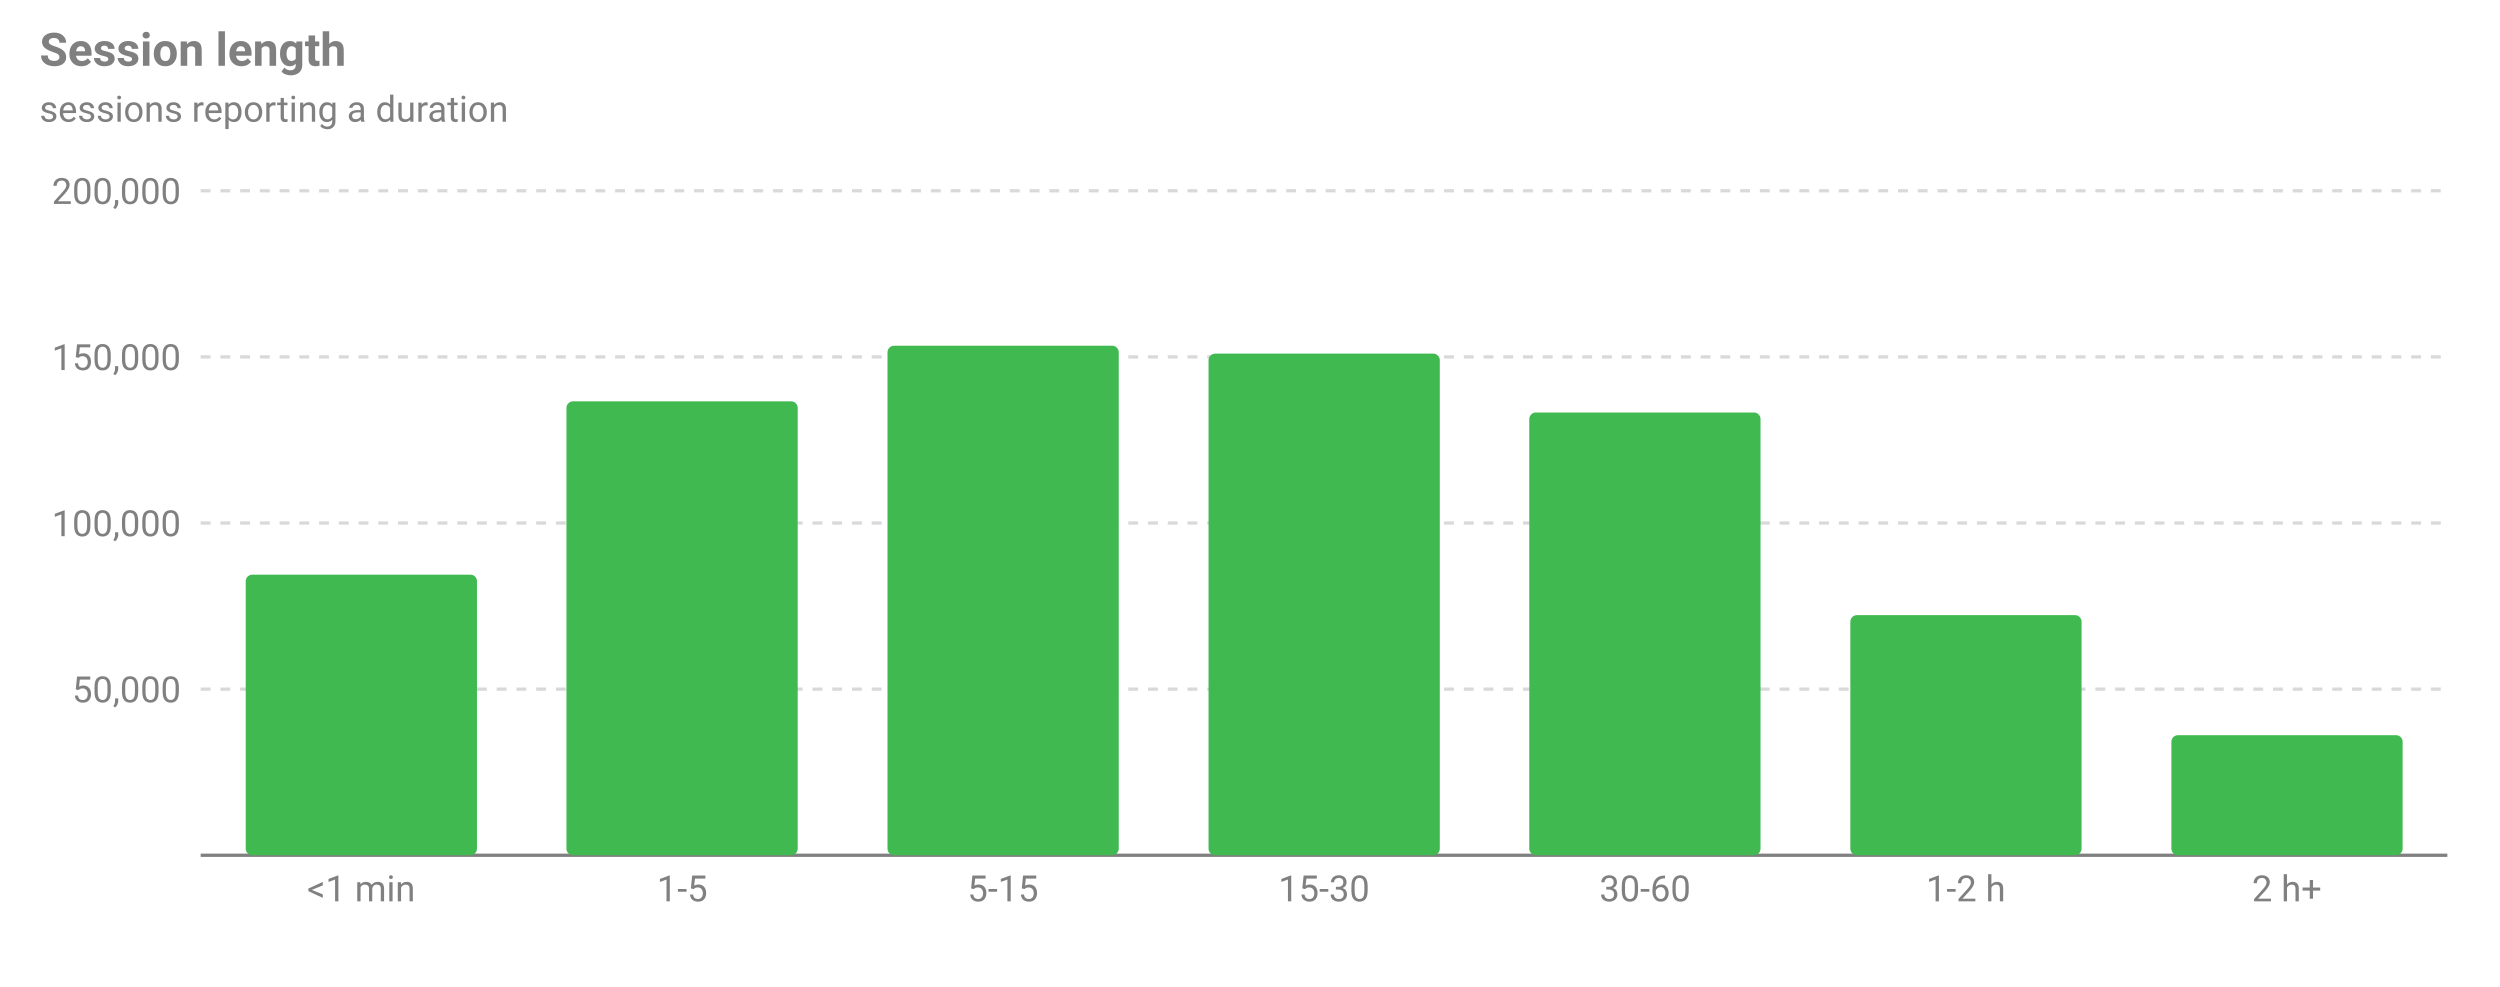
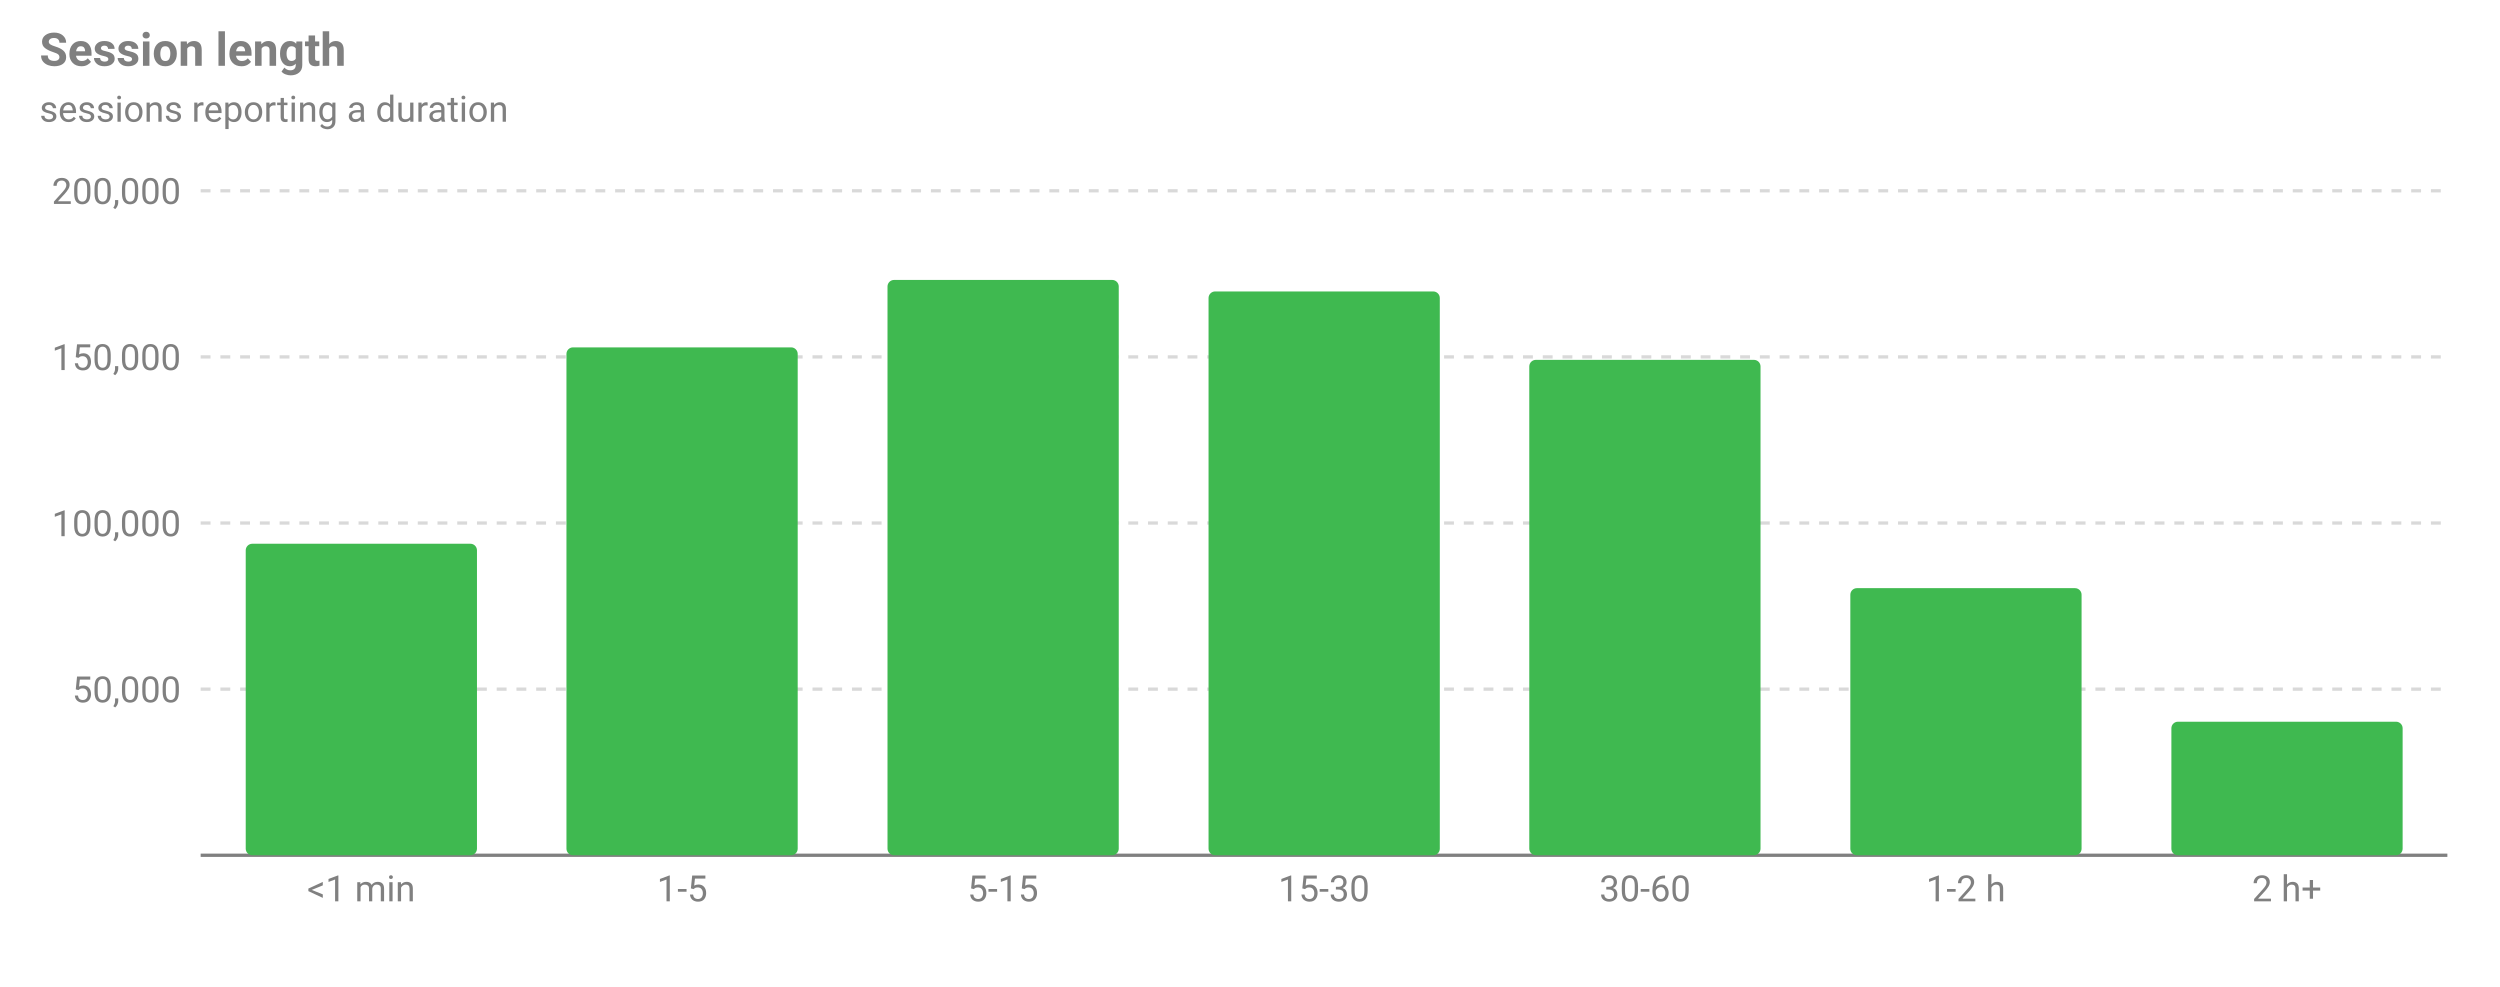
<svg xmlns="http://www.w3.org/2000/svg" width="760" height="300" viewBox="0 0 760 300" role="img" aria-label="Session length">
  <style>
  text{font-family:-apple-system,BlinkMacSystemFont,'Segoe UI',Roboto,Helvetica,Arial,sans-serif}
  .grid{stroke:#808080;stroke-opacity:.3;stroke-width:1}
  .axis{stroke:#808080;stroke-width:1}
  .lbl{fill:#808080;font-size:12px}
  .val{fill:#808080;font-size:12px;font-weight:600}
  .title{fill:#808080;font-size:14px;font-weight:700}
  .sub{fill:#808080;font-size:11px}
  .gap{fill:#808080;opacity:.12}
  .gaplbl{fill:#808080;font-size:10px;opacity:.85}
+   .mark{stroke:#808080;stroke-opacity:.7;stroke-width:1;stroke-dasharray:2 3}
+   .markbg{fill:#808080;fill-opacity:.22}
+   .marklbl{fill:#808080;font-size:9.5px;font-weight:600}
  .ico{fill:#808080}
  .t1{fill:#e3b341}
  .t2{fill:#d29922}
  .t3{fill:#b7860b}
  .t4{fill:#946f0f}
</style>
  <text x="12" y="20" class="title">Session length</text>
  <text x="12" y="37" class="sub">sessions reporting a duration</text>
  <line x1="61" y1="260" x2="744" y2="260" class="axis" />
  <line x1="61" y1="209.5" x2="744" y2="209.5" class="grid" stroke-dasharray="3 3" />
  <text x="55" y="213.5" class="sub" text-anchor="end">50,000</text>
  <line x1="61" y1="159.0" x2="744" y2="159.0" class="grid" stroke-dasharray="3 3" />
  <text x="55" y="163.0" class="sub" text-anchor="end">100,000</text>
  <line x1="61" y1="108.5" x2="744" y2="108.5" class="grid" stroke-dasharray="3 3" />
  <text x="55" y="112.5" class="sub" text-anchor="end">150,000</text>
  <line x1="61" y1="58.0" x2="744" y2="58.0" class="grid" stroke-dasharray="3 3" />
  <text x="55" y="62.0" class="sub" text-anchor="end">200,000</text>
-   <rect x="74.7" y="174.7" width="70.3" height="85.3" rx="2" fill="#3fb950" data-tip="&lt;1 min: 11% (84,486)" />
+   <rect x="74.7" y="165.3" width="70.3" height="94.7" rx="2" fill="#3fb950" data-tip="&lt;1 min: 11% (93,772)" />
  <text x="109.8" y="274" class="sub" text-anchor="middle">&lt;1 min</text>
-   <rect x="172.2" y="122.0" width="70.3" height="138.0" rx="2" fill="#3fb950" data-tip="1-5: 18% (136,591)" />
+   <rect x="172.2" y="105.6" width="70.3" height="154.4" rx="2" fill="#3fb950" data-tip="1-5: 18% (152,882)" />
  <text x="207.4" y="274" class="sub" text-anchor="middle">1-5</text>
-   <rect x="269.8" y="105.1" width="70.3" height="154.9" rx="2" fill="#3fb950" data-tip="5-15: 20% (153,353)" />
+   <rect x="269.8" y="85.1" width="70.3" height="174.9" rx="2" fill="#3fb950" data-tip="5-15: 20% (173,163)" />
  <text x="304.9" y="274" class="sub" text-anchor="middle">5-15</text>
-   <rect x="367.4" y="107.5" width="70.3" height="152.5" rx="2" fill="#3fb950" data-tip="15-30: 20% (150,989)" />
+   <rect x="367.4" y="88.6" width="70.3" height="171.4" rx="2" fill="#3fb950" data-tip="15-30: 20% (169,681)" />
  <text x="402.5" y="274" class="sub" text-anchor="middle">15-30</text>
-   <rect x="464.9" y="125.4" width="70.3" height="134.6" rx="2" fill="#3fb950" data-tip="30-60: 17% (133,228)" />
+   <rect x="464.9" y="109.4" width="70.3" height="150.6" rx="2" fill="#3fb950" data-tip="30-60: 17% (149,086)" />
  <text x="500.1" y="274" class="sub" text-anchor="middle">30-60</text>
-   <rect x="562.5" y="187.0" width="70.3" height="73.0" rx="2" fill="#3fb950" data-tip="1-2 h: 9% (72,309)" />
+   <rect x="562.5" y="178.8" width="70.3" height="81.2" rx="2" fill="#3fb950" data-tip="1-2 h: 9% (80,437)" />
  <text x="597.6" y="274" class="sub" text-anchor="middle">1-2 h</text>
-   <rect x="660.1" y="223.5" width="70.3" height="36.5" rx="2" fill="#3fb950" data-tip="2 h+: 5% (36,107)" />
+   <rect x="660.1" y="219.4" width="70.3" height="40.6" rx="2" fill="#3fb950" data-tip="2 h+: 5% (40,233)" />
  <text x="695.2" y="274" class="sub" text-anchor="middle">2 h+</text>
</svg>
